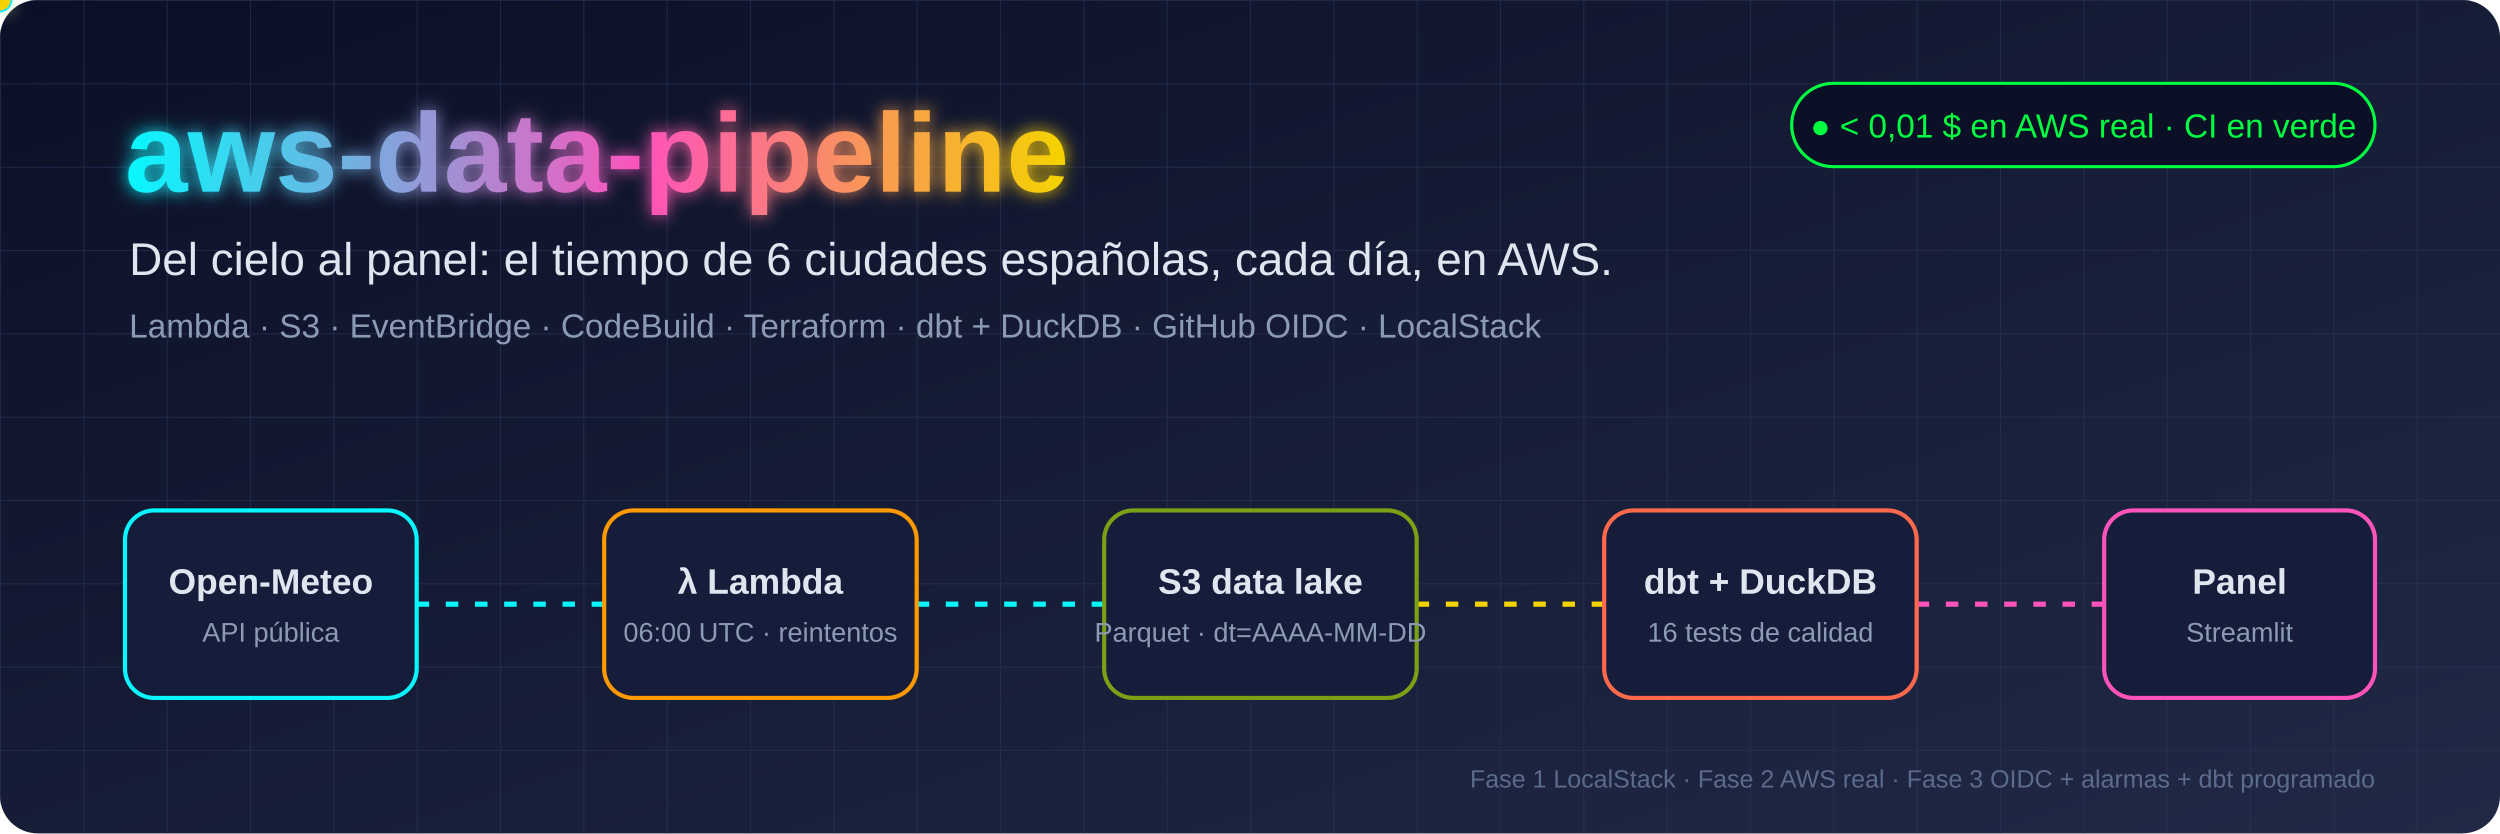
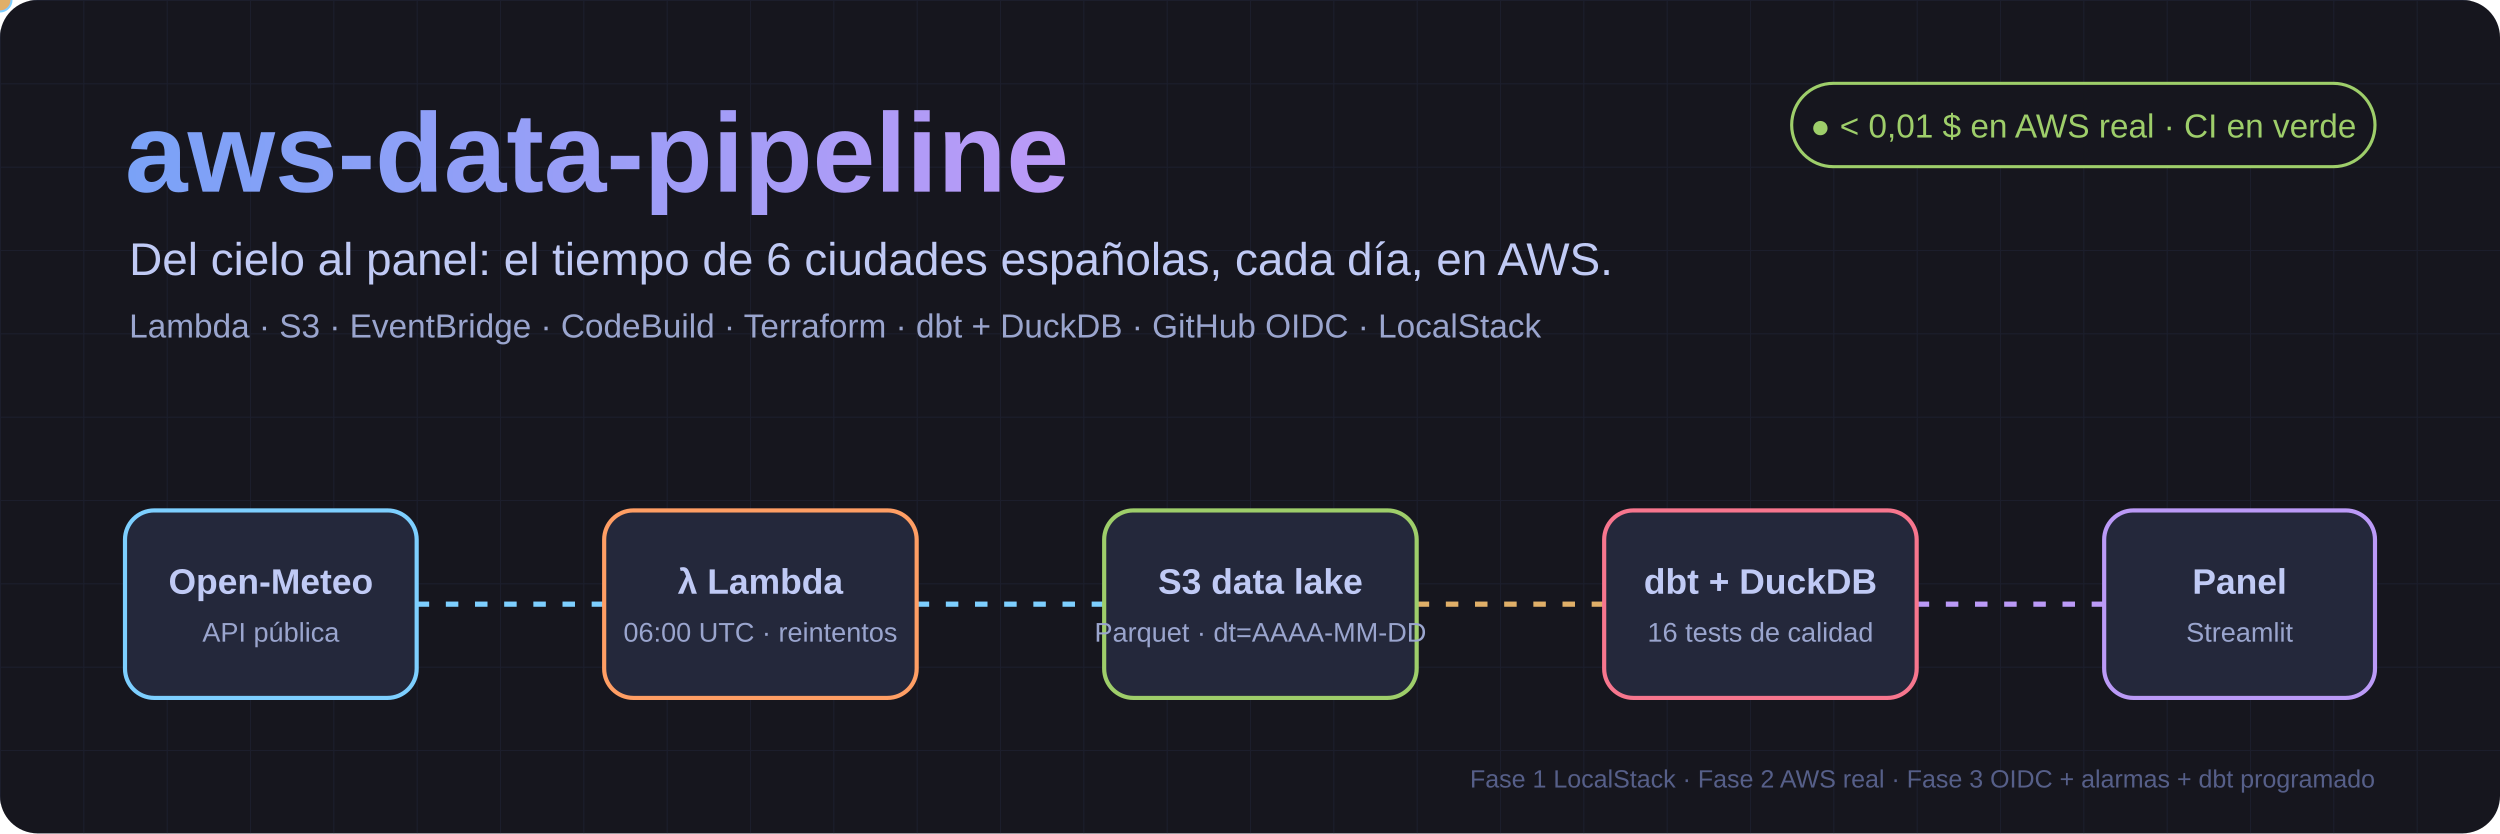
<svg xmlns="http://www.w3.org/2000/svg" viewBox="0 0 1200 400" width="1200" height="400" font-family="'Segoe UI', 'Helvetica Neue', Arial, sans-serif">
  <defs>
    <linearGradient id="bg" x1="0" y1="0" x2="1" y2="1">
-       <stop offset="0" stop-color="#0B1026" />
-       <stop offset="1" stop-color="#212946" />
+       <stop offset="0" stop-color="#16161E" />
+       <stop offset="1" stop-color="#16161E" />
    </linearGradient>
    <linearGradient id="title" x1="0" x2="1">
-       <stop offset="0" stop-color="#08F7FE" />
-       <stop offset="0.55" stop-color="#FE53BB" />
-       <stop offset="1" stop-color="#F5D300" />
+       <stop offset="0" stop-color="#7AA2F7" />
+       <stop offset="1" stop-color="#BB9AF7" />
    </linearGradient>
-     <filter id="glow" x="-50%" y="-50%" width="200%" height="200%">
-       <feGaussianBlur stdDeviation="4" result="b" />
-       <feMerge>
-         <feMergeNode in="b" />
-         <feMergeNode in="SourceGraphic" />
-       </feMerge>
-     </filter>
    <pattern id="grid" width="40" height="40" patternUnits="userSpaceOnUse">
-       <path d="M40 0H0V40" fill="none" stroke="#2A3459" stroke-width="1" />
+       <path d="M40 0H0V40" fill="none" stroke="#1F2335" stroke-width="1" />
    </pattern>
    <style>
-       .node { fill: #161D3A; stroke-width: 2; }
-       .label { fill: #E0E6F0; font-size: 17px; font-weight: 600; text-anchor: middle; }
-       .sub { fill: #8C9BB5; font-size: 13px; text-anchor: middle; }
+       .node { fill: #24283B; stroke-width: 2; }
+       .label { fill: #C0CAF5; font-size: 17px; font-weight: 600; text-anchor: middle; }
+       .sub { fill: #9AA5CE; font-size: 13px; text-anchor: middle; }
      .flow { fill: none; stroke-width: 2.5; stroke-dasharray: 6 8; animation: dash 1.2s linear infinite; }
      @keyframes dash { to { stroke-dashoffset: -28; } }
      .pulse { animation: pulse 2.4s ease-in-out infinite; transform-box: fill-box; transform-origin: center; }
      @keyframes pulse { 0%,100% { opacity: .55; } 50% { opacity: 1; } }
    </style>
  </defs>
  <rect width="1200" height="400" rx="18" fill="url(#bg)" />
  <rect width="1200" height="400" rx="18" fill="url(#grid)" opacity="0.6" />
-   <text x="60" y="92" font-size="54" font-weight="800" fill="url(#title)" filter="url(#glow)">aws-data-pipeline</text>
-   <text x="62" y="132" font-size="22" fill="#E0E6F0">Del cielo al panel: el tiempo de 6 ciudades españolas, cada día, en AWS.</text>
-   <text x="62" y="162" font-size="16" fill="#8C9BB5">Lambda · S3 · EventBridge · CodeBuild · Terraform · dbt + DuckDB · GitHub OIDC · LocalStack</text>
+   <text x="60" y="92" font-size="54" font-weight="800" fill="url(#title)">aws-data-pipeline</text>
+   <text x="62" y="132" font-size="22" fill="#C0CAF5">Del cielo al panel: el tiempo de 6 ciudades españolas, cada día, en AWS.</text>
+   <text x="62" y="162" font-size="16" fill="#9AA5CE">Lambda · S3 · EventBridge · CodeBuild · Terraform · dbt + DuckDB · GitHub OIDC · LocalStack</text>
  <g>
-     <path class="flow" stroke="#08F7FE" d="M200 290 H290" />
-     <path class="flow" stroke="#08F7FE" d="M440 290 H530" />
-     <path class="flow" stroke="#F5D300" d="M680 290 H770" />
-     <path class="flow" stroke="#FE53BB" d="M920 290 H1010" />
+     <path class="flow" stroke="#7DCFFF" d="M200 290 H290" />
+     <path class="flow" stroke="#7DCFFF" d="M440 290 H530" />
+     <path class="flow" stroke="#E0AF68" d="M680 290 H770" />
+     <path class="flow" stroke="#BB9AF7" d="M920 290 H1010" />
  </g>
-   <g filter="url(#glow)">
-     <circle r="6" fill="#08F7FE">
+   <g>
+     <circle r="6" fill="#7DCFFF">
      <animateMotion dur="4s" repeatCount="indefinite" path="M130 290 H1080" />
    </circle>
-     <circle r="5" fill="#FE53BB">
+     <circle r="5" fill="#BB9AF7">
      <animateMotion dur="4s" begin="1.3s" repeatCount="indefinite" path="M130 290 H1080" />
    </circle>
-     <circle r="5" fill="#F5D300">
+     <circle r="5" fill="#E0AF68">
      <animateMotion dur="4s" begin="2.6s" repeatCount="indefinite" path="M130 290 H1080" />
    </circle>
  </g>
  <g>
-     <rect class="node" x="60" y="245" width="140" height="90" rx="14" stroke="#08F7FE" />
+     <rect class="node" x="60" y="245" width="140" height="90" rx="14" stroke="#7DCFFF" />
    <text class="label" x="130" y="285">Open-Meteo</text>
    <text class="sub" x="130" y="308">API pública</text>
-     <rect class="node" x="290" y="245" width="150" height="90" rx="14" stroke="#FF9900" />
+     <rect class="node" x="290" y="245" width="150" height="90" rx="14" stroke="#FF9E64" />
    <text class="label" x="365" y="285">λ Lambda</text>
    <text class="sub" x="365" y="308">06:00 UTC · reintentos</text>
-     <rect class="node" x="530" y="245" width="150" height="90" rx="14" stroke="#7AA116" />
+     <rect class="node" x="530" y="245" width="150" height="90" rx="14" stroke="#9ECE6A" />
    <text class="label" x="605" y="285">S3 data lake</text>
    <text class="sub" x="605" y="308">Parquet · dt=AAAA-MM-DD</text>
-     <rect class="node" x="770" y="245" width="150" height="90" rx="14" stroke="#FF694B" />
+     <rect class="node" x="770" y="245" width="150" height="90" rx="14" stroke="#F7768E" />
    <text class="label" x="845" y="285">dbt + DuckDB</text>
    <text class="sub" x="845" y="308">16 tests de calidad</text>
-     <rect class="node" x="1010" y="245" width="130" height="90" rx="14" stroke="#FE53BB" />
+     <rect class="node" x="1010" y="245" width="130" height="90" rx="14" stroke="#BB9AF7" />
    <text class="label" x="1075" y="285">Panel</text>
    <text class="sub" x="1075" y="308">Streamlit</text>
  </g>
  <g class="pulse">
-     <rect x="860" y="40" width="280" height="40" rx="20" fill="#0B1026" stroke="#00ff41" stroke-width="1.5" />
-     <text x="1000" y="66" font-size="16" fill="#00ff41" text-anchor="middle">● &lt; 0,01 $ en AWS real · CI en verde</text>
+     <rect x="860" y="40" width="280" height="40" rx="20" fill="#16161E" stroke="#9ECE6A" stroke-width="1.5" />
+     <text x="1000" y="66" font-size="16" fill="#9ECE6A" text-anchor="middle">● &lt; 0,01 $ en AWS real · CI en verde</text>
  </g>
-   <text x="1140" y="378" font-size="12" fill="#5B6B8C" text-anchor="end">Fase 1 LocalStack · Fase 2 AWS real · Fase 3 OIDC + alarmas + dbt programado</text>
+   <text x="1140" y="378" font-size="12" fill="#565F89" text-anchor="end">Fase 1 LocalStack · Fase 2 AWS real · Fase 3 OIDC + alarmas + dbt programado</text>
</svg>
